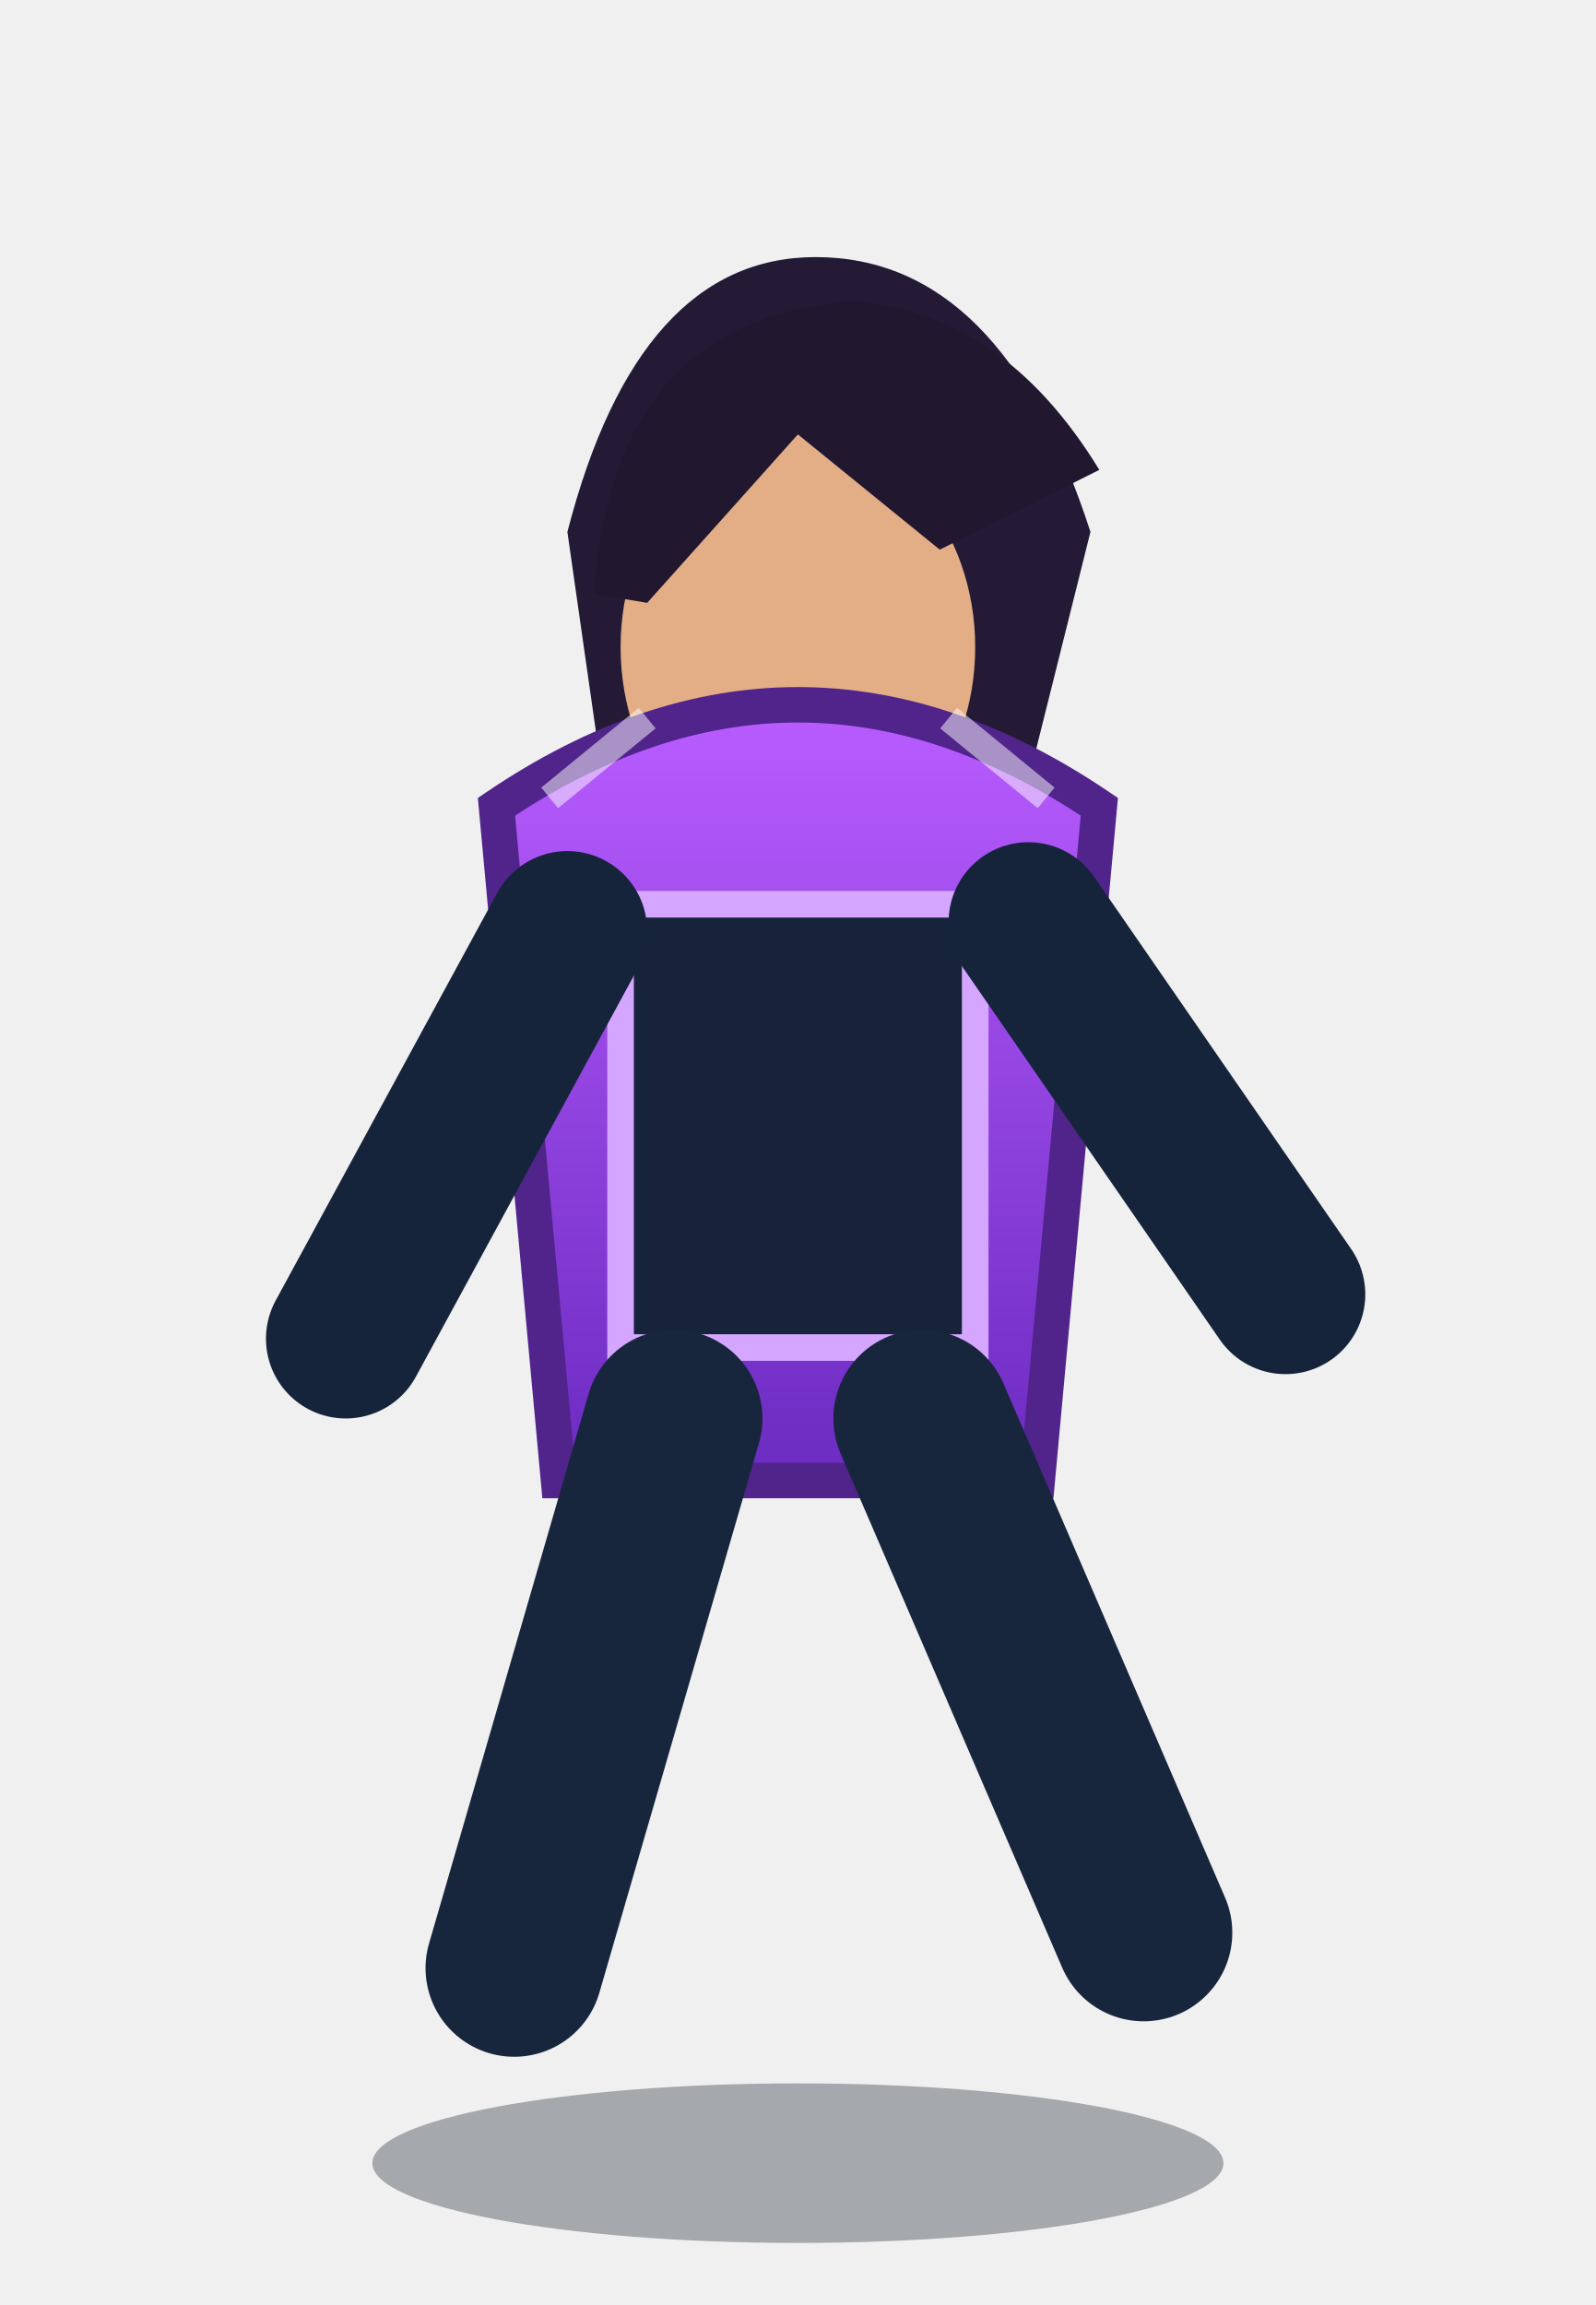
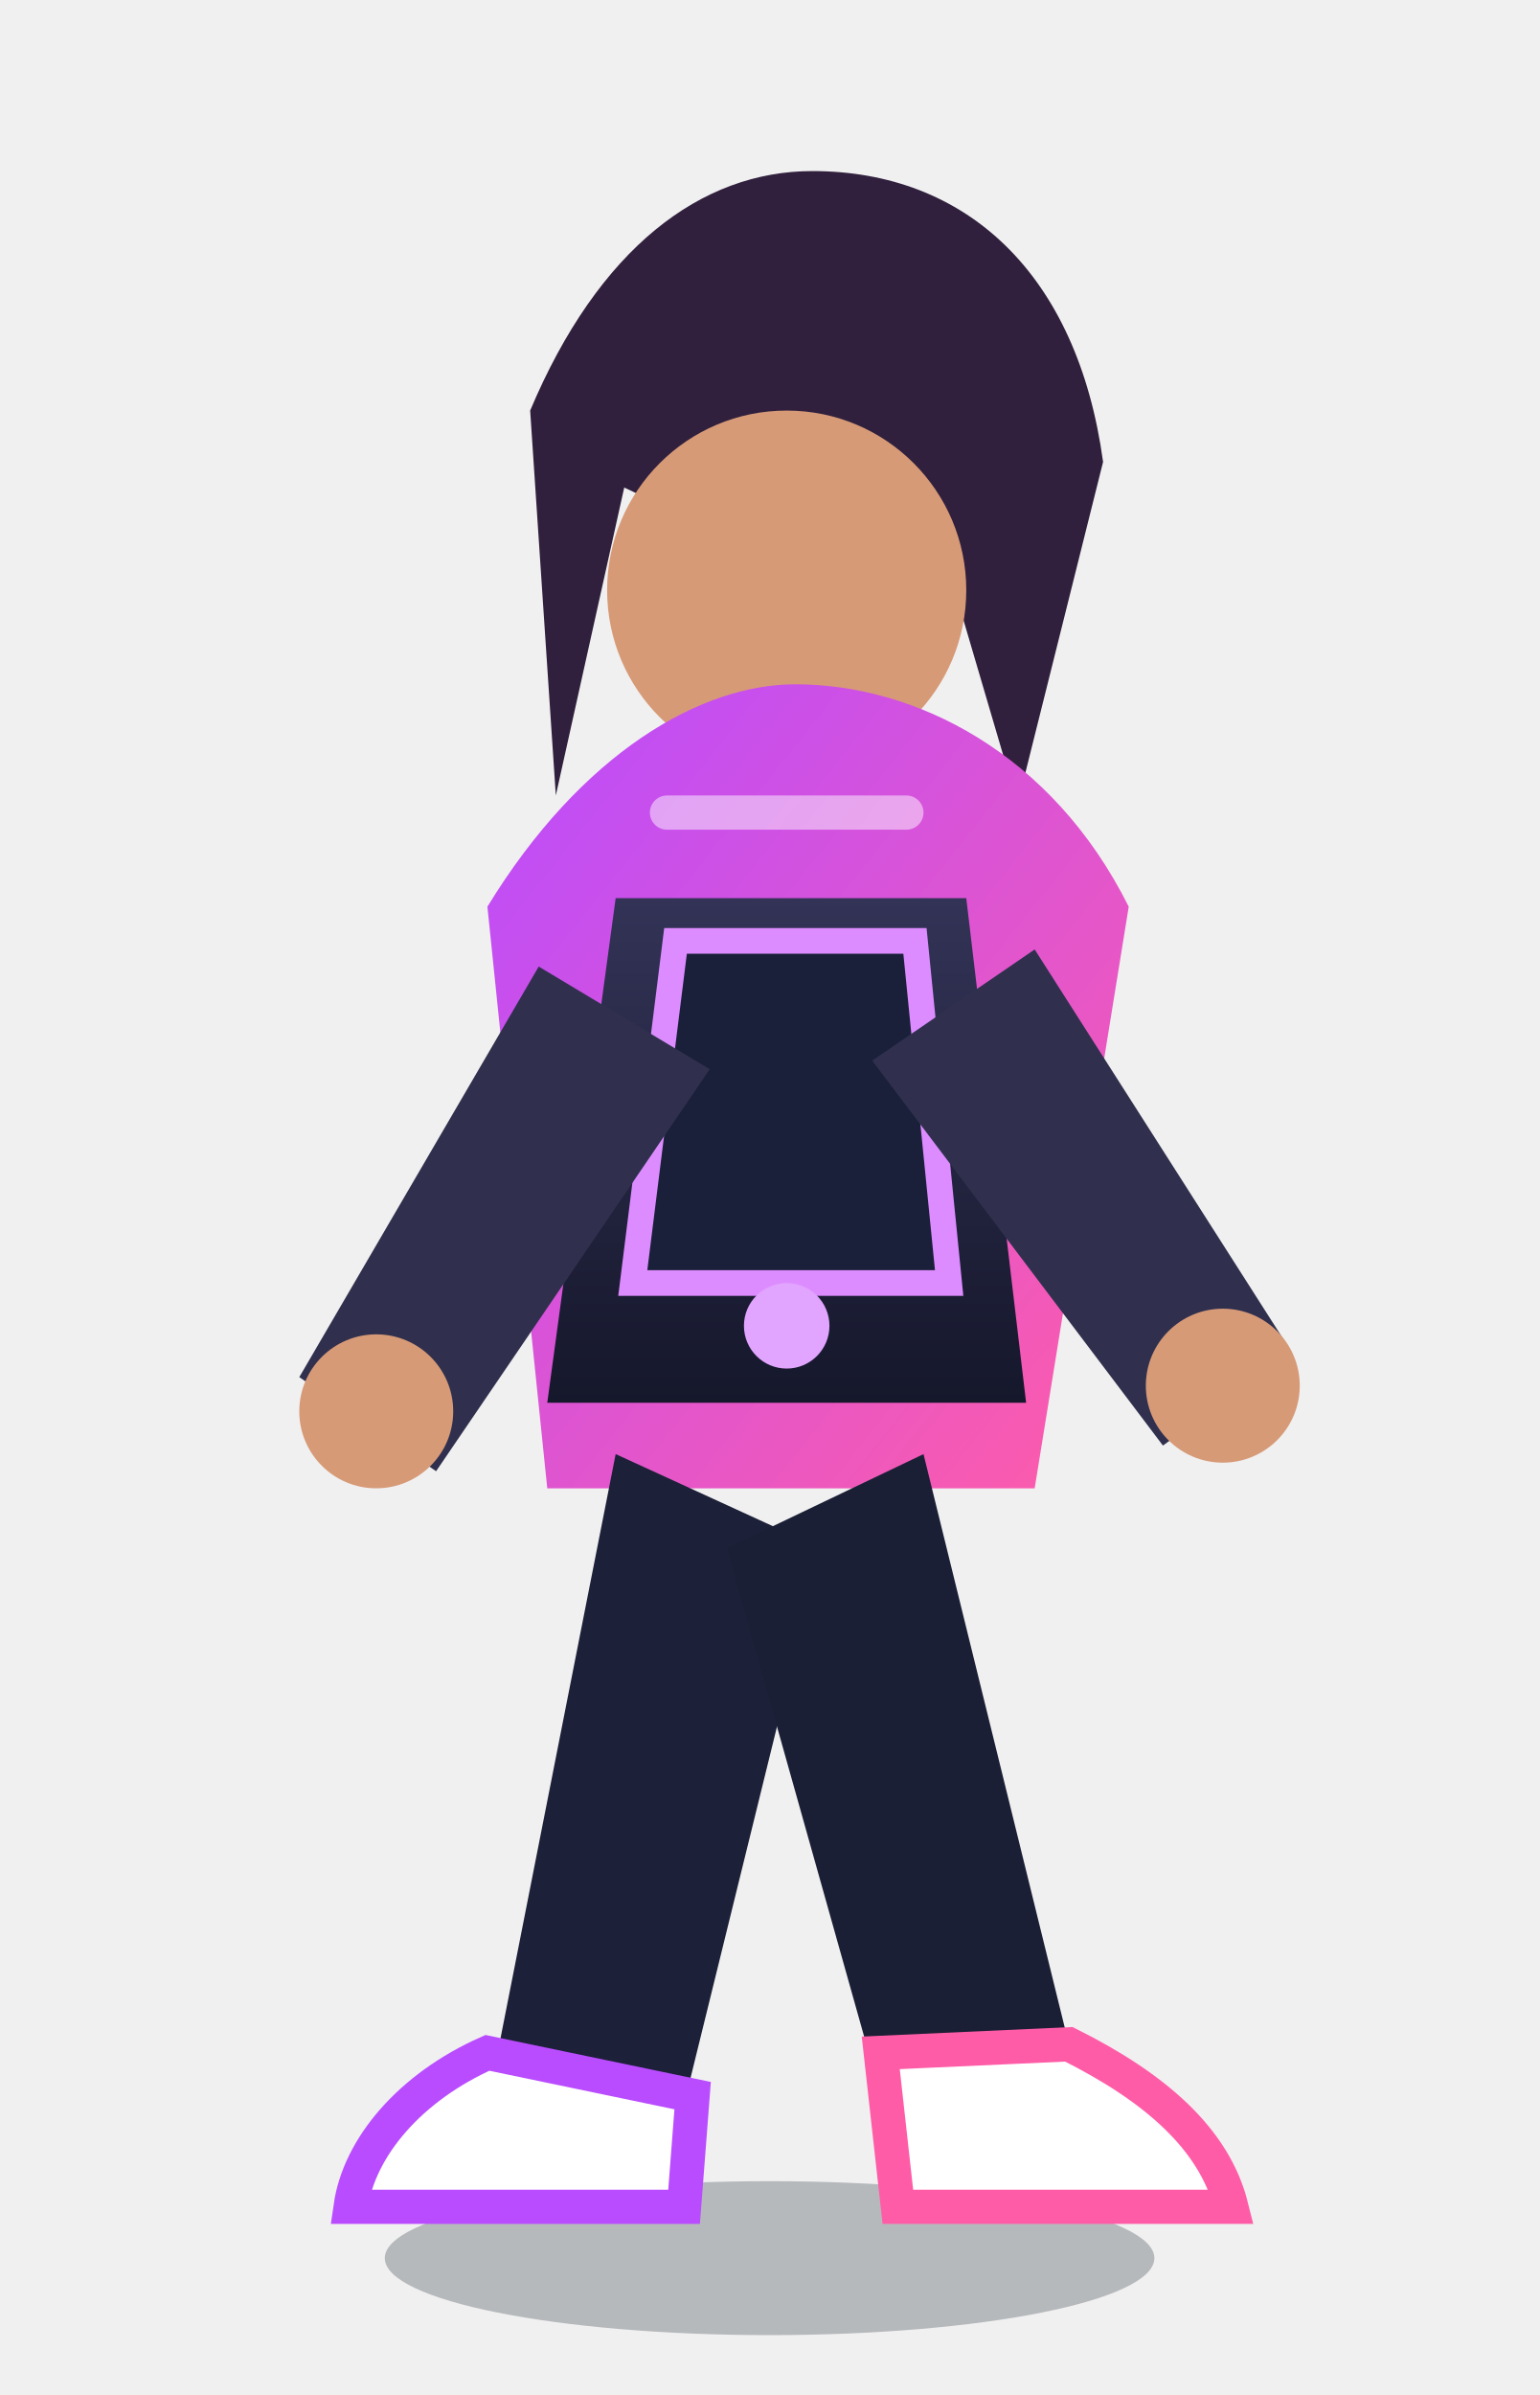
- <svg xmlns="http://www.w3.org/2000/svg" viewBox="0 0 180 260">
+ <svg xmlns="http://www.w3.org/2000/svg" width="180" height="280" viewBox="0 0 180 280" data-safe-svg="1" data-sprite-root="transparent">
  <defs>
-     <linearGradient id="j" x1="0" y1="0" x2="0" y2="1">
-       <stop stop-color="#b95cff" />
-       <stop offset="1" stop-color="#6b2bc1" />
+     <linearGradient id="j" x1="0" y1="0" x2="1" y2="1">
+       <stop stop-color="#b94cff" />
+       <stop offset="1" stop-color="#ff5ca8" />
    </linearGradient>
-     <filter id="g">
-       <feGaussianBlur stdDeviation="4" result="b" />
-       <feMerge>
-         <feMergeNode in="b" />
-         <feMergeNode in="SourceGraphic" />
-       </feMerge>
-     </filter>
+     <linearGradient id="d" x1="0" y1="0" x2="0" y2="1">
+       <stop stop-color="#333357" />
+       <stop offset="1" stop-color="#15172b" />
+     </linearGradient>
  </defs>
-   <ellipse cx="90" cy="244" rx="48" ry="9" fill="#04111d" opacity=".32" />
-   <path d="M64 60q8-31 28-31 21 0 31 31l-7 28H68z" fill="#251a36" />
-   <ellipse cx="90" cy="73" rx="20" ry="24" fill="#e3ad86" />
-   <path d="M67 67q2-31 29-33 17 1 28 19l-18 9-16-13-17 19z" fill="#21172f" />
-   <path d="M56 91q34-23 68 0l-7 76H63z" fill="url(#j)" stroke="#51248c" stroke-width="4" />
-   <path d="M70 102h40v50H70z" fill="#17233a" stroke="#d5a6ff" stroke-width="3" />
-   <path d="M64 105L39 151" stroke="#16243b" stroke-width="18" stroke-linecap="round" />
-   <path d="M116 104l29 42" stroke="#16243b" stroke-width="18" stroke-linecap="round" />
-   <path d="M76 160l-18 62" stroke="#17263d" stroke-width="20" stroke-linecap="round" />
-   <path d="M104 160l25 58" stroke="#17263d" stroke-width="20" stroke-linecap="round" />
-   <path d="M44 224h35" stroke="#b95cff" stroke-width="13" stroke-linecap="round" filter="url(#g)" />
-   <path d="M111 221h35" stroke="#b95cff" stroke-width="13" stroke-linecap="round" filter="url(#g)" />
-   <path d="M62 90l11-9m45 9l-11-9" stroke="#fff" stroke-width="3" opacity=".5" />
+   <ellipse cx="90" cy="264" rx="45" ry="9" fill="#071421" opacity=".25" />
+   <path d="M62 48c8-19 20-28 33-28 18 0 31 12 34 34l-10 40-10-34-19 5-17-8-8 36z" fill="#30203d" />
+   <circle cx="92" cy="69" r="21" fill="#d79a77" />
+   <path d="M57 106c11-18 25-26 36-26 14 0 30 8 39 26l-11 68H64z" fill="url(#j)" />
+   <path d="M72 105h41l7 59H64z" fill="url(#d)" />
+   <path d="M79 110h28l4 40H74z" fill="#1a2039" stroke="#dc8cff" stroke-width="3" />
+   <path d="M63 113l-28 48 16 11 32-47z" fill="#30304e" />
+   <path d="M121 111l30 47-15 11-34-45z" fill="#30304e" />
+   <circle cx="44" cy="165" r="9" fill="#d79a77" />
+   <circle cx="143" cy="162" r="9" fill="#d79a77" />
+   <path d="M72 170l-14 71 22 5 16-65z" fill="#1c2038" />
+   <path d="M108 170l17 69-22 6-18-64z" fill="#1b1f36" />
+   <path d="M57 240c-9 4-15 11-16 18h39l1-13z" fill="#fff" stroke="#b94cff" stroke-width="4" />
+   <path d="M103 240l2 18h39c-2-8-9-14-19-19z" fill="#fff" stroke="#ff5ca8" stroke-width="4" />
+   <path d="M78 95h28" stroke="#fff" stroke-opacity=".48" stroke-width="4" stroke-linecap="round" />
+   <circle cx="92" cy="155" r="5" fill="#e1a4ff" />
</svg>
